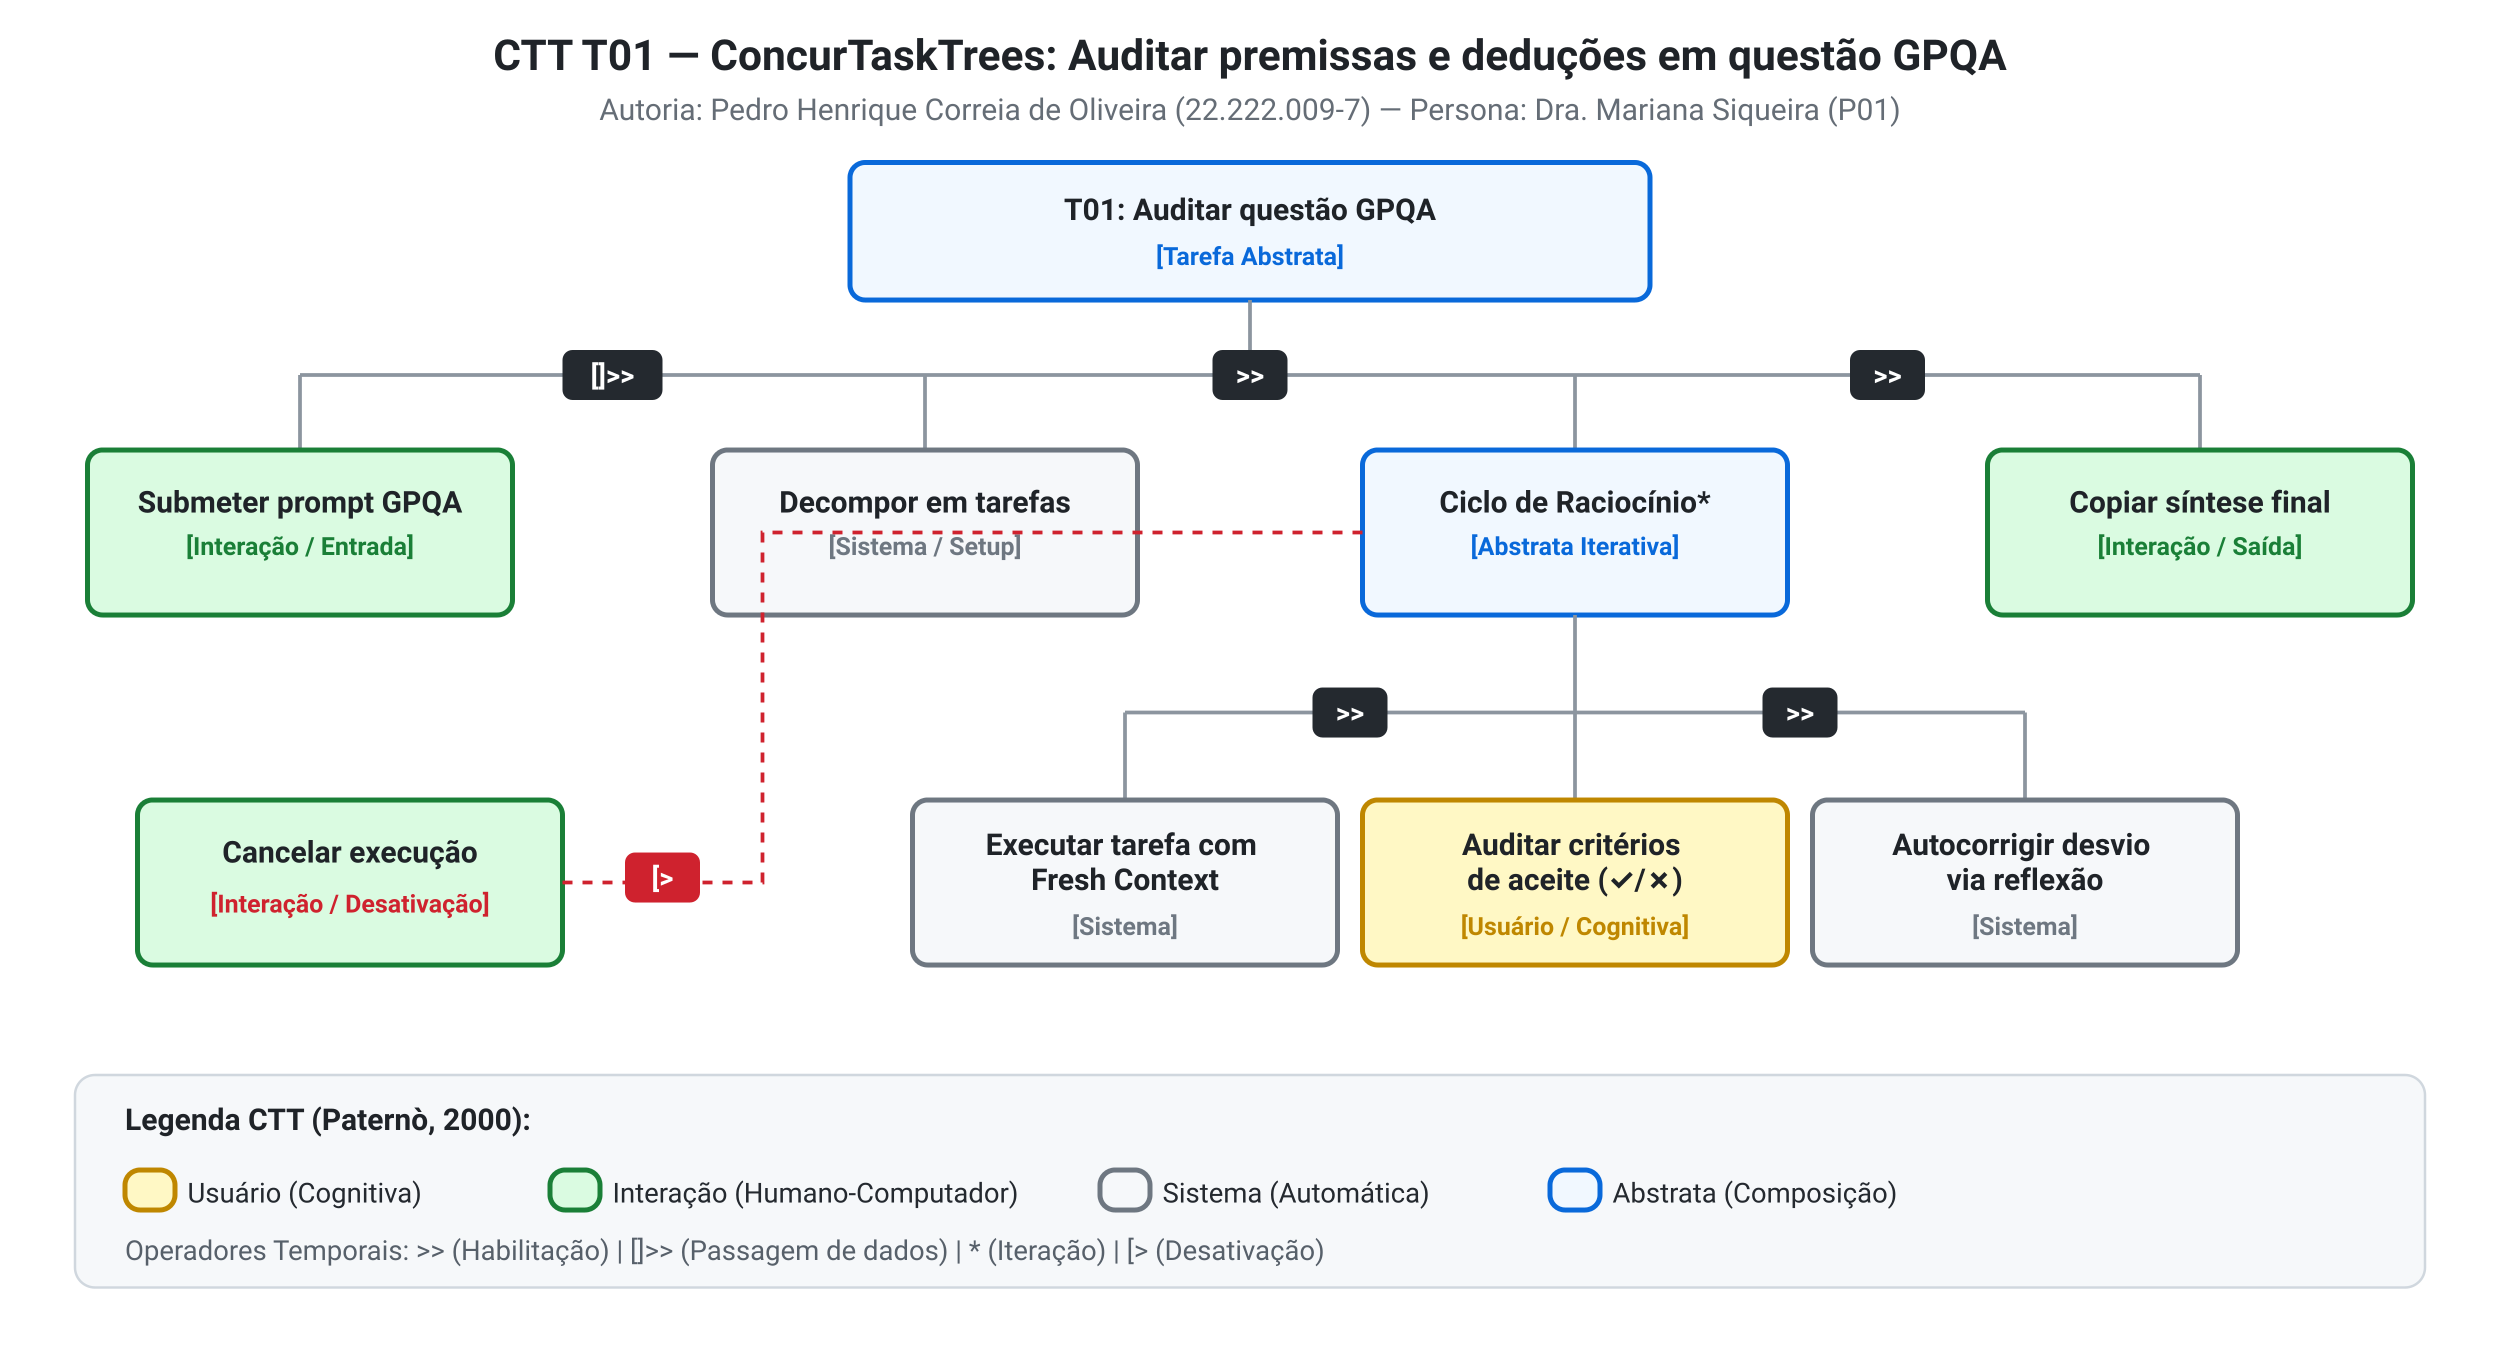
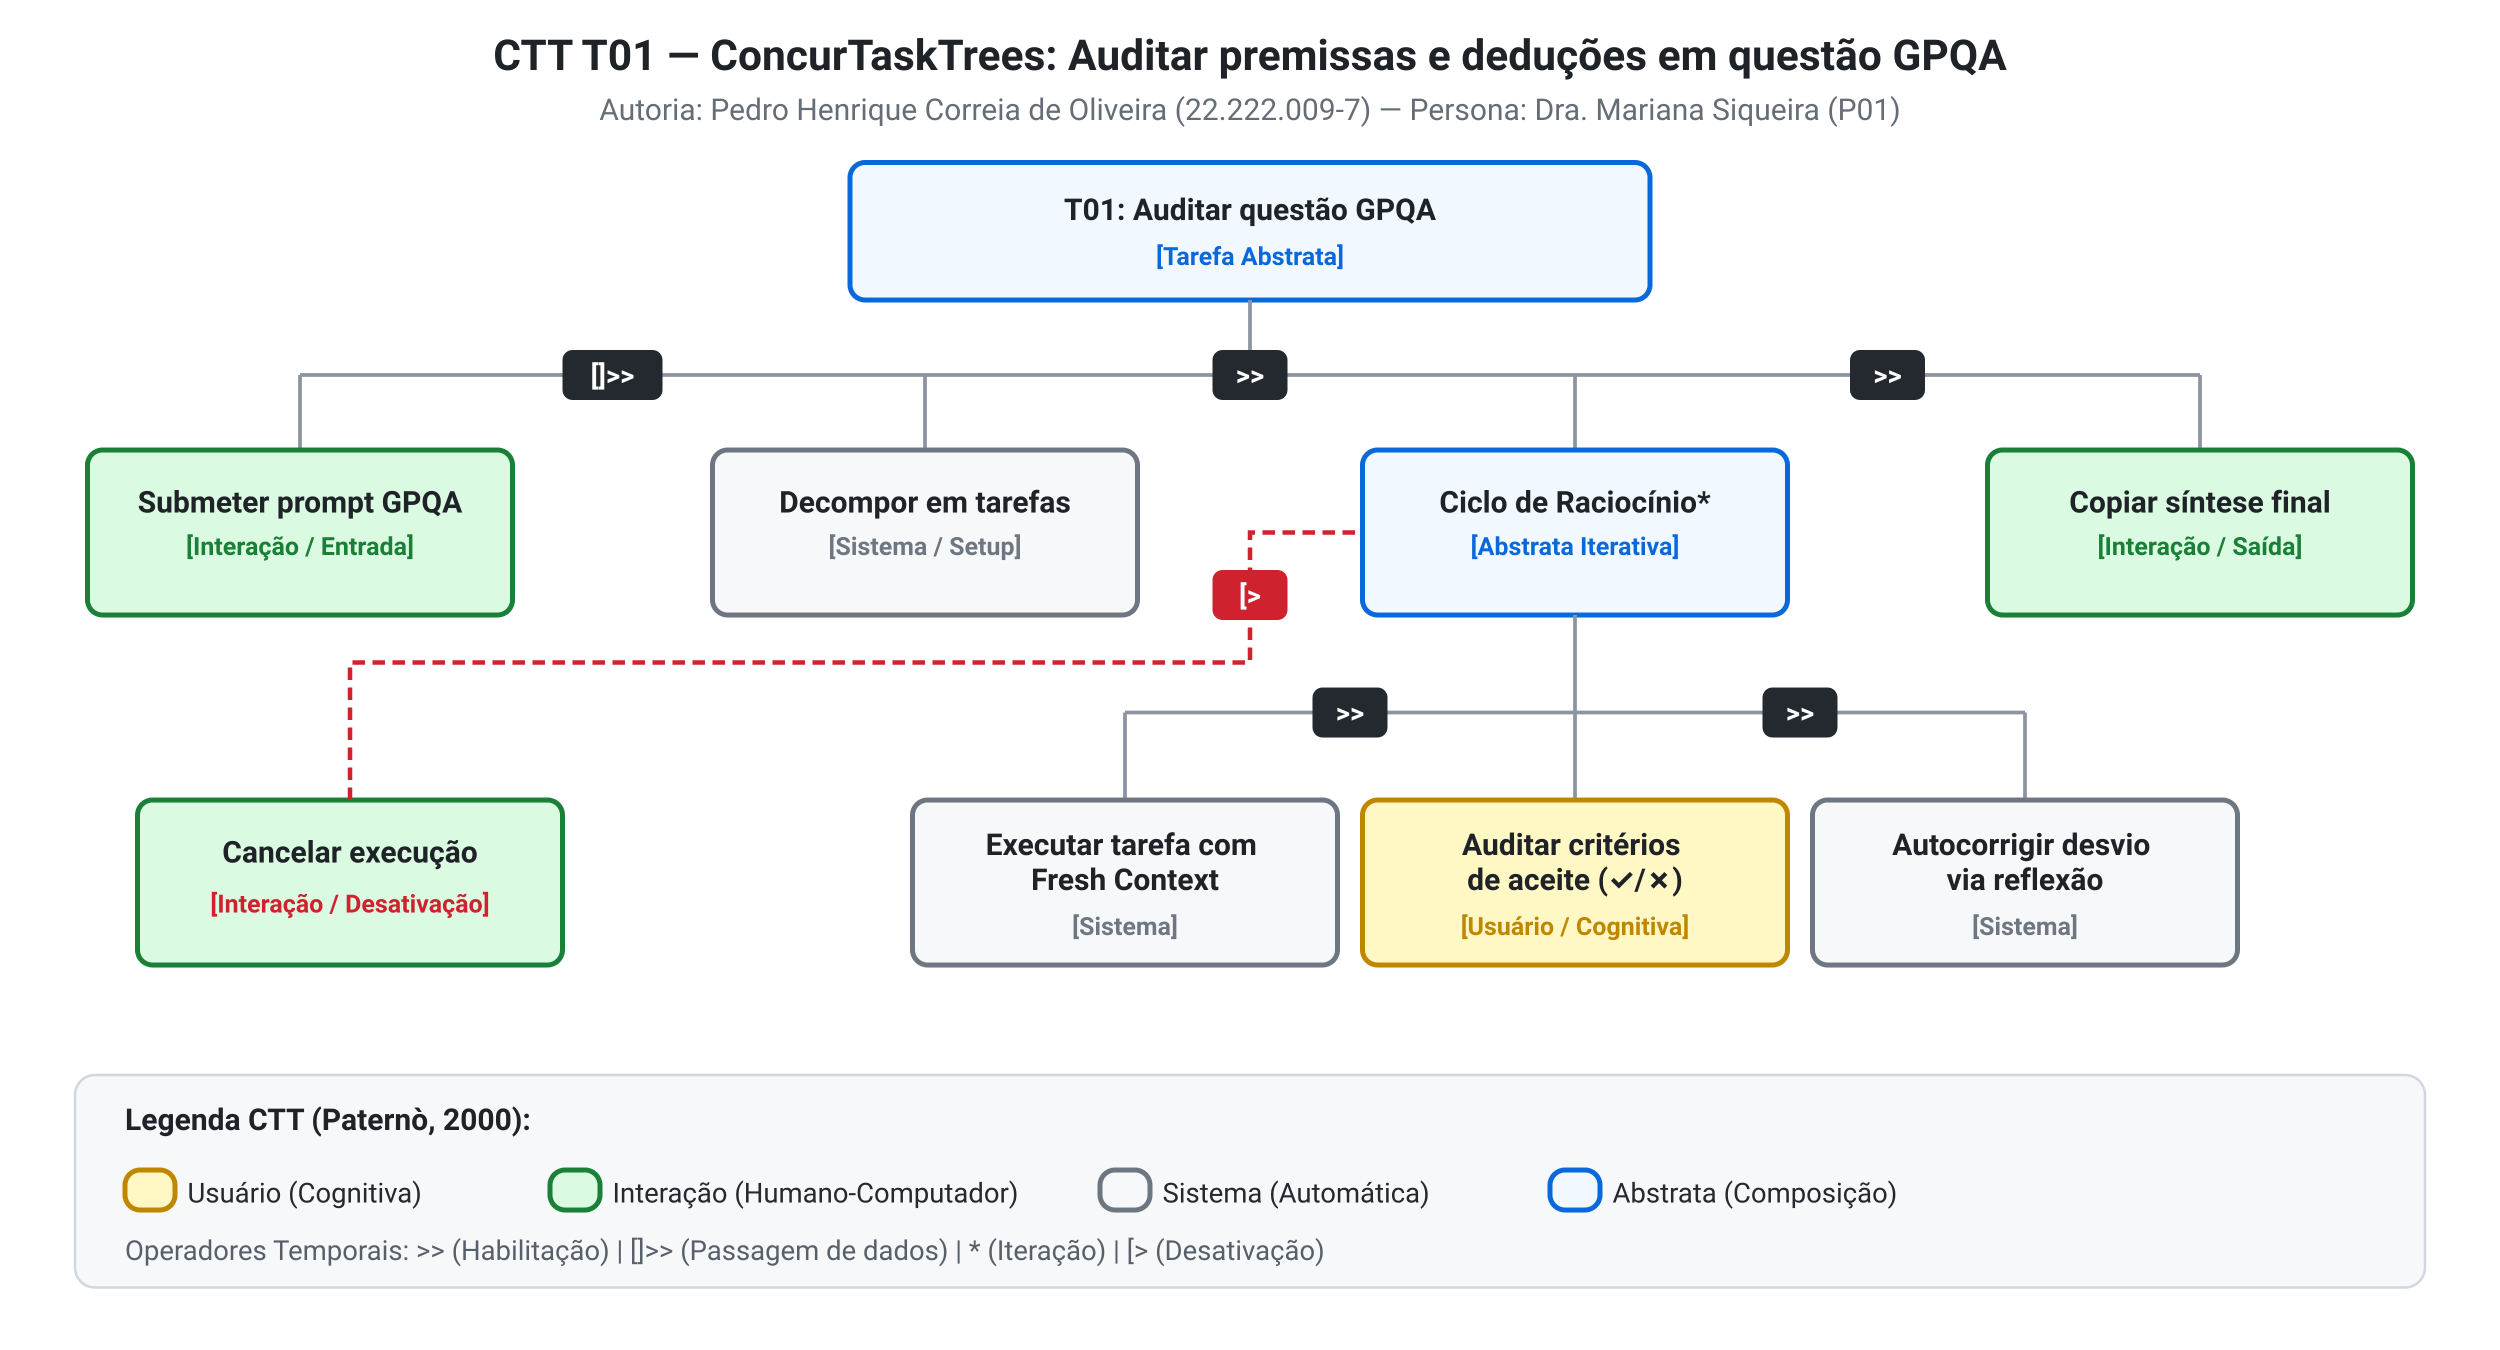
<svg xmlns="http://www.w3.org/2000/svg" viewBox="0 0 1000 540" width="1000" height="540" font-family="-apple-system, BlinkMacSystemFont, 'Segoe UI', Roboto, Helvetica, Arial, sans-serif">
  <defs>
    <style>
      .node-abs { fill: #f1f8ff; stroke: #0969da; stroke-width: 2; rx: 6; }
      .node-usr { fill: #fff8c5; stroke: #bf8700; stroke-width: 2; rx: 6; }
      .node-int { fill: #dafbe1; stroke: #1a7f37; stroke-width: 2; rx: 6; }
      .node-sys { fill: #f6f8fa; stroke: #6e7781; stroke-width: 2; rx: 6; }
      .text-title { fill: #1f2328; font-weight: bold; font-size: 12px; text-anchor: middle; }
      .text-type { font-size: 10px; font-weight: 600; text-anchor: middle; }
      .op-badge { fill: #24292f; rx: 4; }
      .op-text { fill: #ffffff; font-weight: bold; font-size: 11px; text-anchor: middle; }
      .line { stroke: #8c959f; stroke-width: 1.5; fill: none; }
    </style>
  </defs>
  <rect width="1000" height="540" fill="#ffffff" />
  <text x="500" y="28" text-anchor="middle" font-size="17" font-weight="bold" fill="#1f2328">CTT T01 — ConcurTaskTrees: Auditar premissas e deduções em questão GPQA</text>
  <text x="500" y="48" text-anchor="middle" font-size="12" fill="#656d76">Autoria: Pedro Henrique Correia de Oliveira (22.222.009-7) — Persona: Dra. Mariana Siqueira (P01)</text>
  <rect x="340" y="65" width="320" height="55" class="node-abs" />
  <text x="500" y="88" class="text-title" font-size="13px">T01: Auditar questão GPQA</text>
  <text x="500" y="106" class="text-type" fill="#0969da">[Tarefa Abstrata]</text>
  <line x1="500" y1="120" x2="500" y2="150" class="line" />
  <line x1="120" y1="150" x2="880" y2="150" class="line" />
  <line x1="120" y1="150" x2="120" y2="180" class="line" />
  <line x1="370" y1="150" x2="370" y2="180" class="line" />
  <line x1="630" y1="150" x2="630" y2="180" class="line" />
  <line x1="880" y1="150" x2="880" y2="180" class="line" />
  <rect x="225" y="140" width="40" height="20" class="op-badge" />
  <text x="245" y="154" class="op-text">[]&gt;&gt;</text>
  <rect x="485" y="140" width="30" height="20" class="op-badge" />
  <text x="500" y="154" class="op-text">&gt;&gt;</text>
  <rect x="740" y="140" width="30" height="20" class="op-badge" />
  <text x="755" y="154" class="op-text">&gt;&gt;</text>
  <rect x="35" y="180" width="170" height="66" class="node-int" />
  <text x="120" y="205" class="text-title">Submeter prompt GPQA</text>
  <text x="120" y="222" class="text-type" fill="#1a7f37">[Interação / Entrada]</text>
  <rect x="285" y="180" width="170" height="66" class="node-sys" />
  <text x="370" y="205" class="text-title">Decompor em tarefas</text>
  <text x="370" y="222" class="text-type" fill="#6e7781">[Sistema / Setup]</text>
  <rect x="545" y="180" width="170" height="66" class="node-abs" />
  <text x="630" y="205" class="text-title">Ciclo de Raciocínio*</text>
  <text x="630" y="222" class="text-type" fill="#0969da">[Abstrata Iterativa]</text>
  <rect x="795" y="180" width="170" height="66" class="node-int" />
  <text x="880" y="205" class="text-title">Copiar síntese final</text>
  <text x="880" y="222" class="text-type" fill="#1a7f37">[Interação / Saída]</text>
  <line x1="630" y1="246" x2="630" y2="285" class="line" />
  <line x1="450" y1="285" x2="810" y2="285" class="line" />
  <line x1="450" y1="285" x2="450" y2="320" class="line" />
  <line x1="630" y1="285" x2="630" y2="320" class="line" />
  <line x1="810" y1="285" x2="810" y2="320" class="line" />
  <rect x="525" y="275" width="30" height="20" class="op-badge" />
  <text x="540" y="289" class="op-text">&gt;&gt;</text>
  <rect x="705" y="275" width="30" height="20" class="op-badge" />
  <text x="720" y="289" class="op-text">&gt;&gt;</text>
  <rect x="365" y="320" width="170" height="66" class="node-sys" />
  <text x="450" y="342" class="text-title">
    <tspan x="450" dy="0">Executar tarefa com</tspan>
    <tspan x="450" dy="14">Fresh Context</tspan>
  </text>
  <text x="450" y="374" class="text-type" fill="#6e7781">[Sistema]</text>
  <rect x="545" y="320" width="170" height="66" class="node-usr" />
  <text x="630" y="342" class="text-title">
    <tspan x="630" dy="0">Auditar critérios</tspan>
    <tspan x="630" dy="14">de aceite (✓/✗)</tspan>
  </text>
  <text x="630" y="374" class="text-type" fill="#bf8700">[Usuário / Cognitiva]</text>
  <rect x="725" y="320" width="170" height="66" class="node-sys" />
  <text x="810" y="342" class="text-title">
    <tspan x="810" dy="0">Autocorrigir desvio</tspan>
    <tspan x="810" dy="14">via reflexão</tspan>
  </text>
  <text x="810" y="374" class="text-type" fill="#6e7781">[Sistema]</text>
  <rect x="55" y="320" width="170" height="66" class="node-int" />
  <text x="140" y="345" class="text-title">Cancelar execução</text>
  <text x="140" y="365" class="text-type" fill="#cf222e">[Interação / Desativação]</text>
-   <path d="M 225 353 L 305 353 L 305 213 L 545 213" stroke="#cf222e" stroke-width="1.5" stroke-dasharray="4" fill="none" />
-   <rect x="250" y="341" width="30" height="20" fill="#cf222e" rx="4" />
-   <text x="265" y="355" class="op-text">[&gt;</text>
+   <path d="M 140 320 L 140 265 L 500 265 L 500 213 L 545 213" stroke="#cf222e" stroke-width="1.8" stroke-dasharray="5 3" fill="none" />
+   <rect x="485" y="228" width="30" height="20" fill="#cf222e" rx="4" />
+   <text x="500" y="242" class="op-text">[&gt;</text>
  <rect x="30" y="430" width="940" height="85" rx="8" fill="#f6f8fa" stroke="#d0d7de" />
  <text x="50" y="452" font-size="12" font-weight="bold" fill="#1f2328">Legenda CTT (Paternò, 2000):</text>
  <rect x="50" y="468" width="20" height="16" class="node-usr" />
  <text x="75" y="481" font-size="11" fill="#24292f">Usuário (Cognitiva)</text>
  <rect x="220" y="468" width="20" height="16" class="node-int" />
  <text x="245" y="481" font-size="11" fill="#24292f">Interação (Humano-Computador)</text>
  <rect x="440" y="468" width="20" height="16" class="node-sys" />
  <text x="465" y="481" font-size="11" fill="#24292f">Sistema (Automática)</text>
  <rect x="620" y="468" width="20" height="16" class="node-abs" />
  <text x="645" y="481" font-size="11" fill="#24292f">Abstrata (Composição)</text>
  <text x="50" y="504" font-size="11" fill="#57606a">Operadores Temporais: &gt;&gt; (Habilitação) | []&gt;&gt; (Passagem de dados) | * (Iteração) | [&gt; (Desativação)</text>
</svg>
